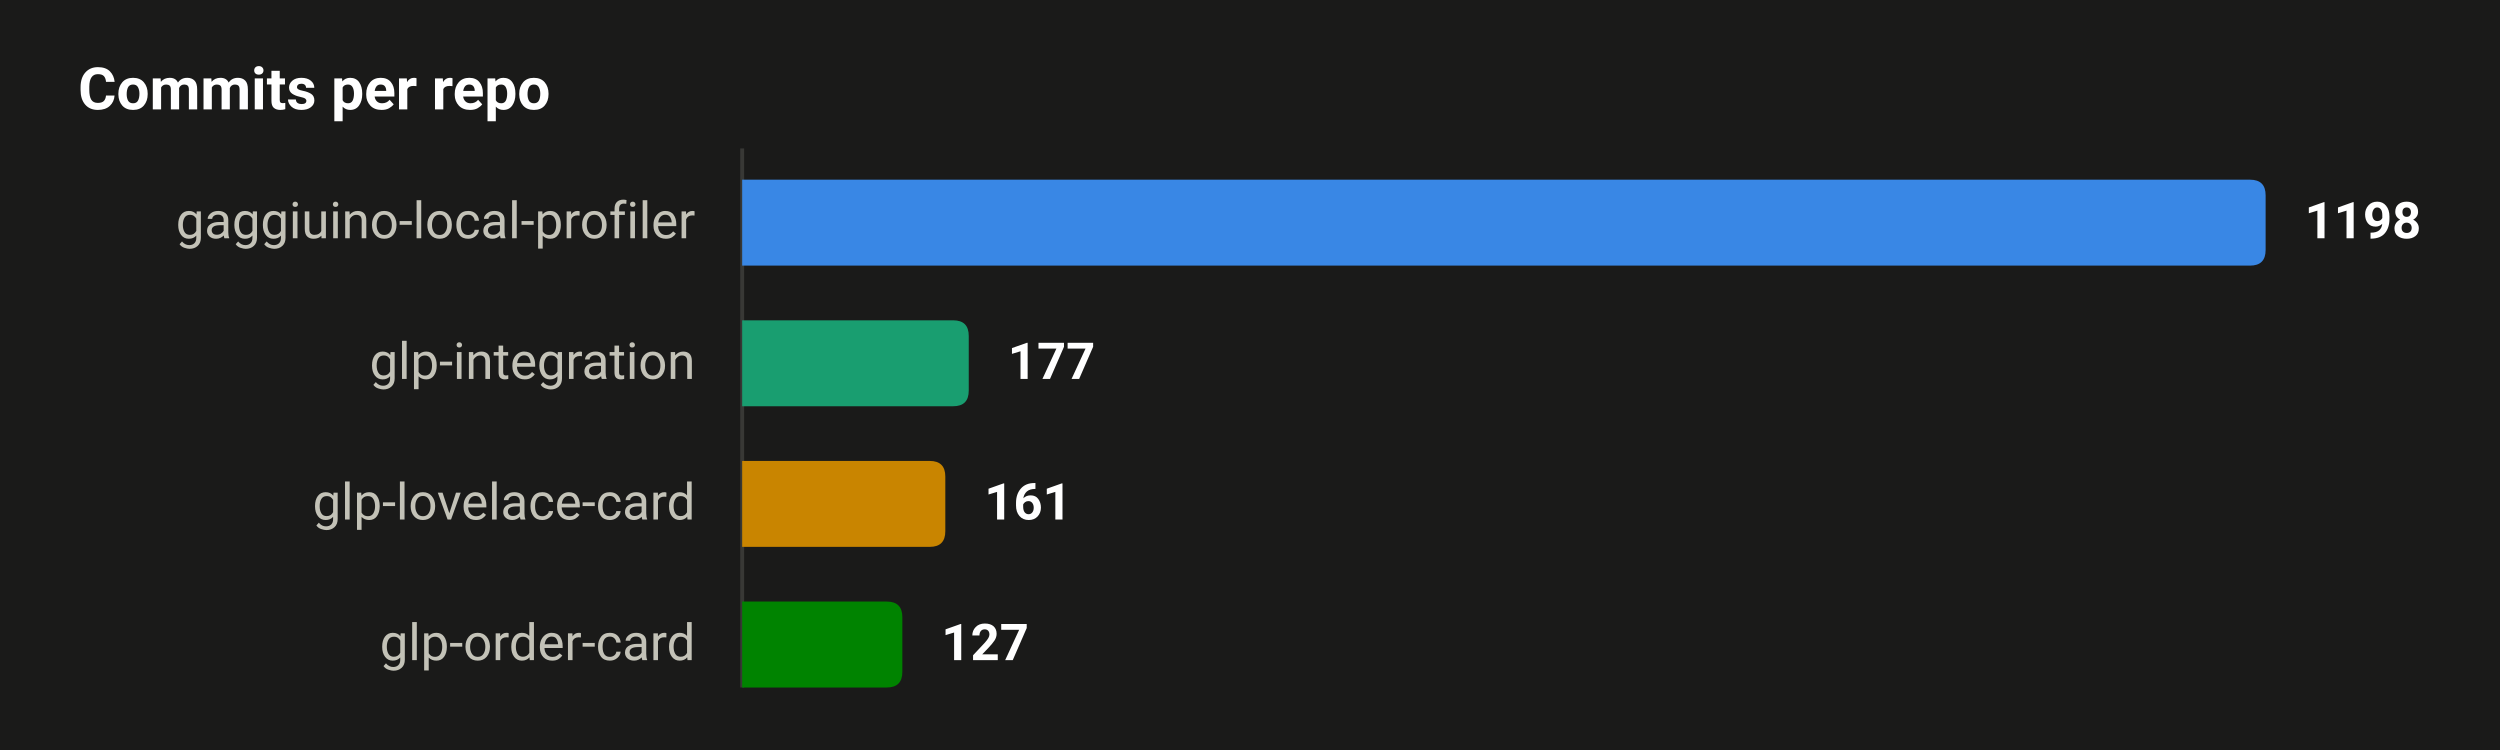
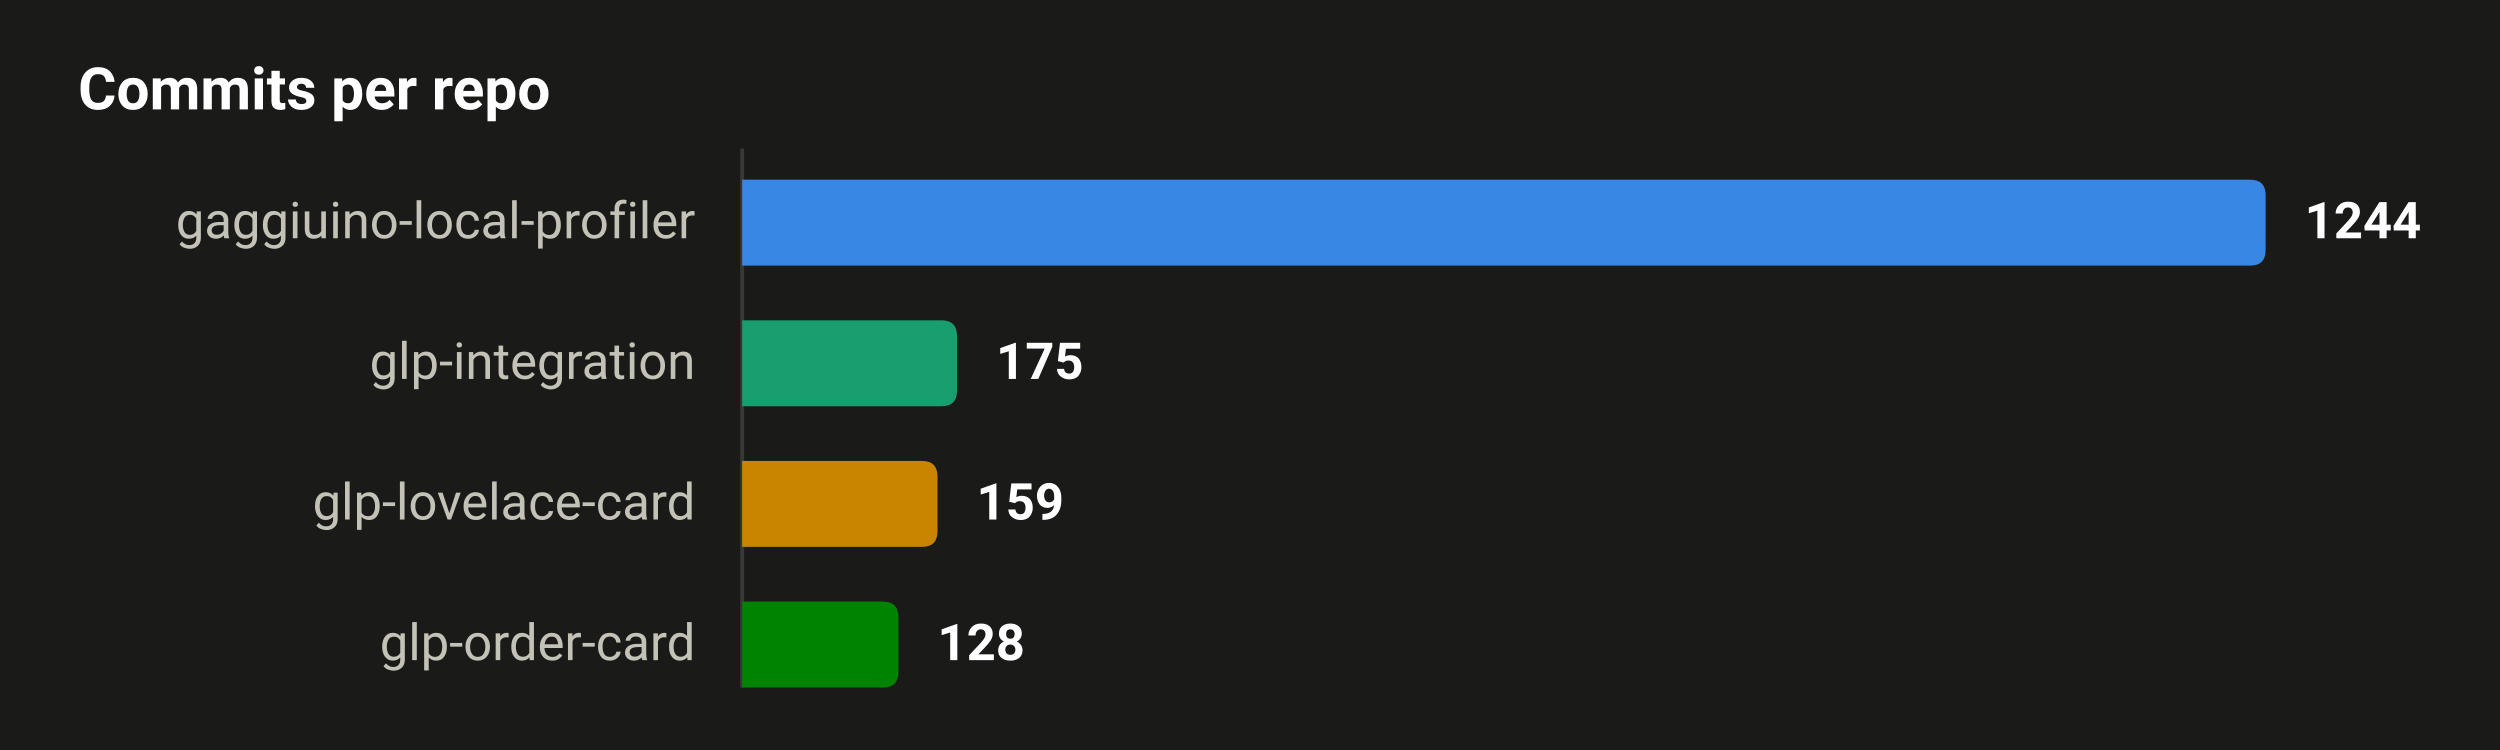
<svg xmlns="http://www.w3.org/2000/svg" width="640" height="192" viewBox="0 0 640 192" font-family="-apple-system, BlinkMacSystemFont, 'Segoe UI', Roboto, Helvetica, Arial, sans-serif">
  <rect width="640" height="192" fill="#1a1a19" />
  <text x="20" y="28" fill="#ffffff" font-size="15" font-weight="600">Commits per repo</text>
  <line x1="190" y1="38" x2="190" y2="176" stroke="#383835" stroke-width="1" />
  <text x="178" y="61" fill="#c3c2b7" font-size="13" text-anchor="end">gaggiuino-local-profiler</text>
  <path d="M190,46 H576 Q580,46 580,50 V64 Q580,68 576,68 H190 Z" fill="#3987e5" />
-   <text x="590" y="61" fill="#ffffff" font-size="13" font-weight="600">1198</text>
+   <text x="590" y="61" fill="#ffffff" font-size="13" font-weight="600">1244</text>
  <text x="178" y="97" fill="#c3c2b7" font-size="13" text-anchor="end">glp-integration</text>
-   <path d="M190,82 H244 Q248,82 248,86 V100 Q248,104 244,104 H190 Z" fill="#199e70" />
-   <text x="258" y="97" fill="#ffffff" font-size="13" font-weight="600">177</text>
+   <path d="M190,82 H241 Q245,82 245,86 V100 Q245,104 241,104 H190 Z" fill="#199e70" />
+   <text x="255" y="97" fill="#ffffff" font-size="13" font-weight="600">175</text>
  <text x="178" y="133" fill="#c3c2b7" font-size="13" text-anchor="end">glp-lovelace-card</text>
-   <path d="M190,118 H238 Q242,118 242,122 V136 Q242,140 238,140 H190 Z" fill="#c98500" />
-   <text x="252" y="133" fill="#ffffff" font-size="13" font-weight="600">161</text>
+   <path d="M190,118 H236 Q240,118 240,122 V136 Q240,140 236,140 H190 Z" fill="#c98500" />
+   <text x="250" y="133" fill="#ffffff" font-size="13" font-weight="600">159</text>
  <text x="178" y="169" fill="#c3c2b7" font-size="13" text-anchor="end">glp-order-card</text>
-   <path d="M190,154 H227 Q231,154 231,158 V172 Q231,176 227,176 H190 Z" fill="#008300" />
-   <text x="241" y="169" fill="#ffffff" font-size="13" font-weight="600">127</text>
+   <path d="M190,154 H226 Q230,154 230,158 V172 Q230,176 226,176 H190 Z" fill="#008300" />
+   <text x="240" y="169" fill="#ffffff" font-size="13" font-weight="600">128</text>
</svg>
